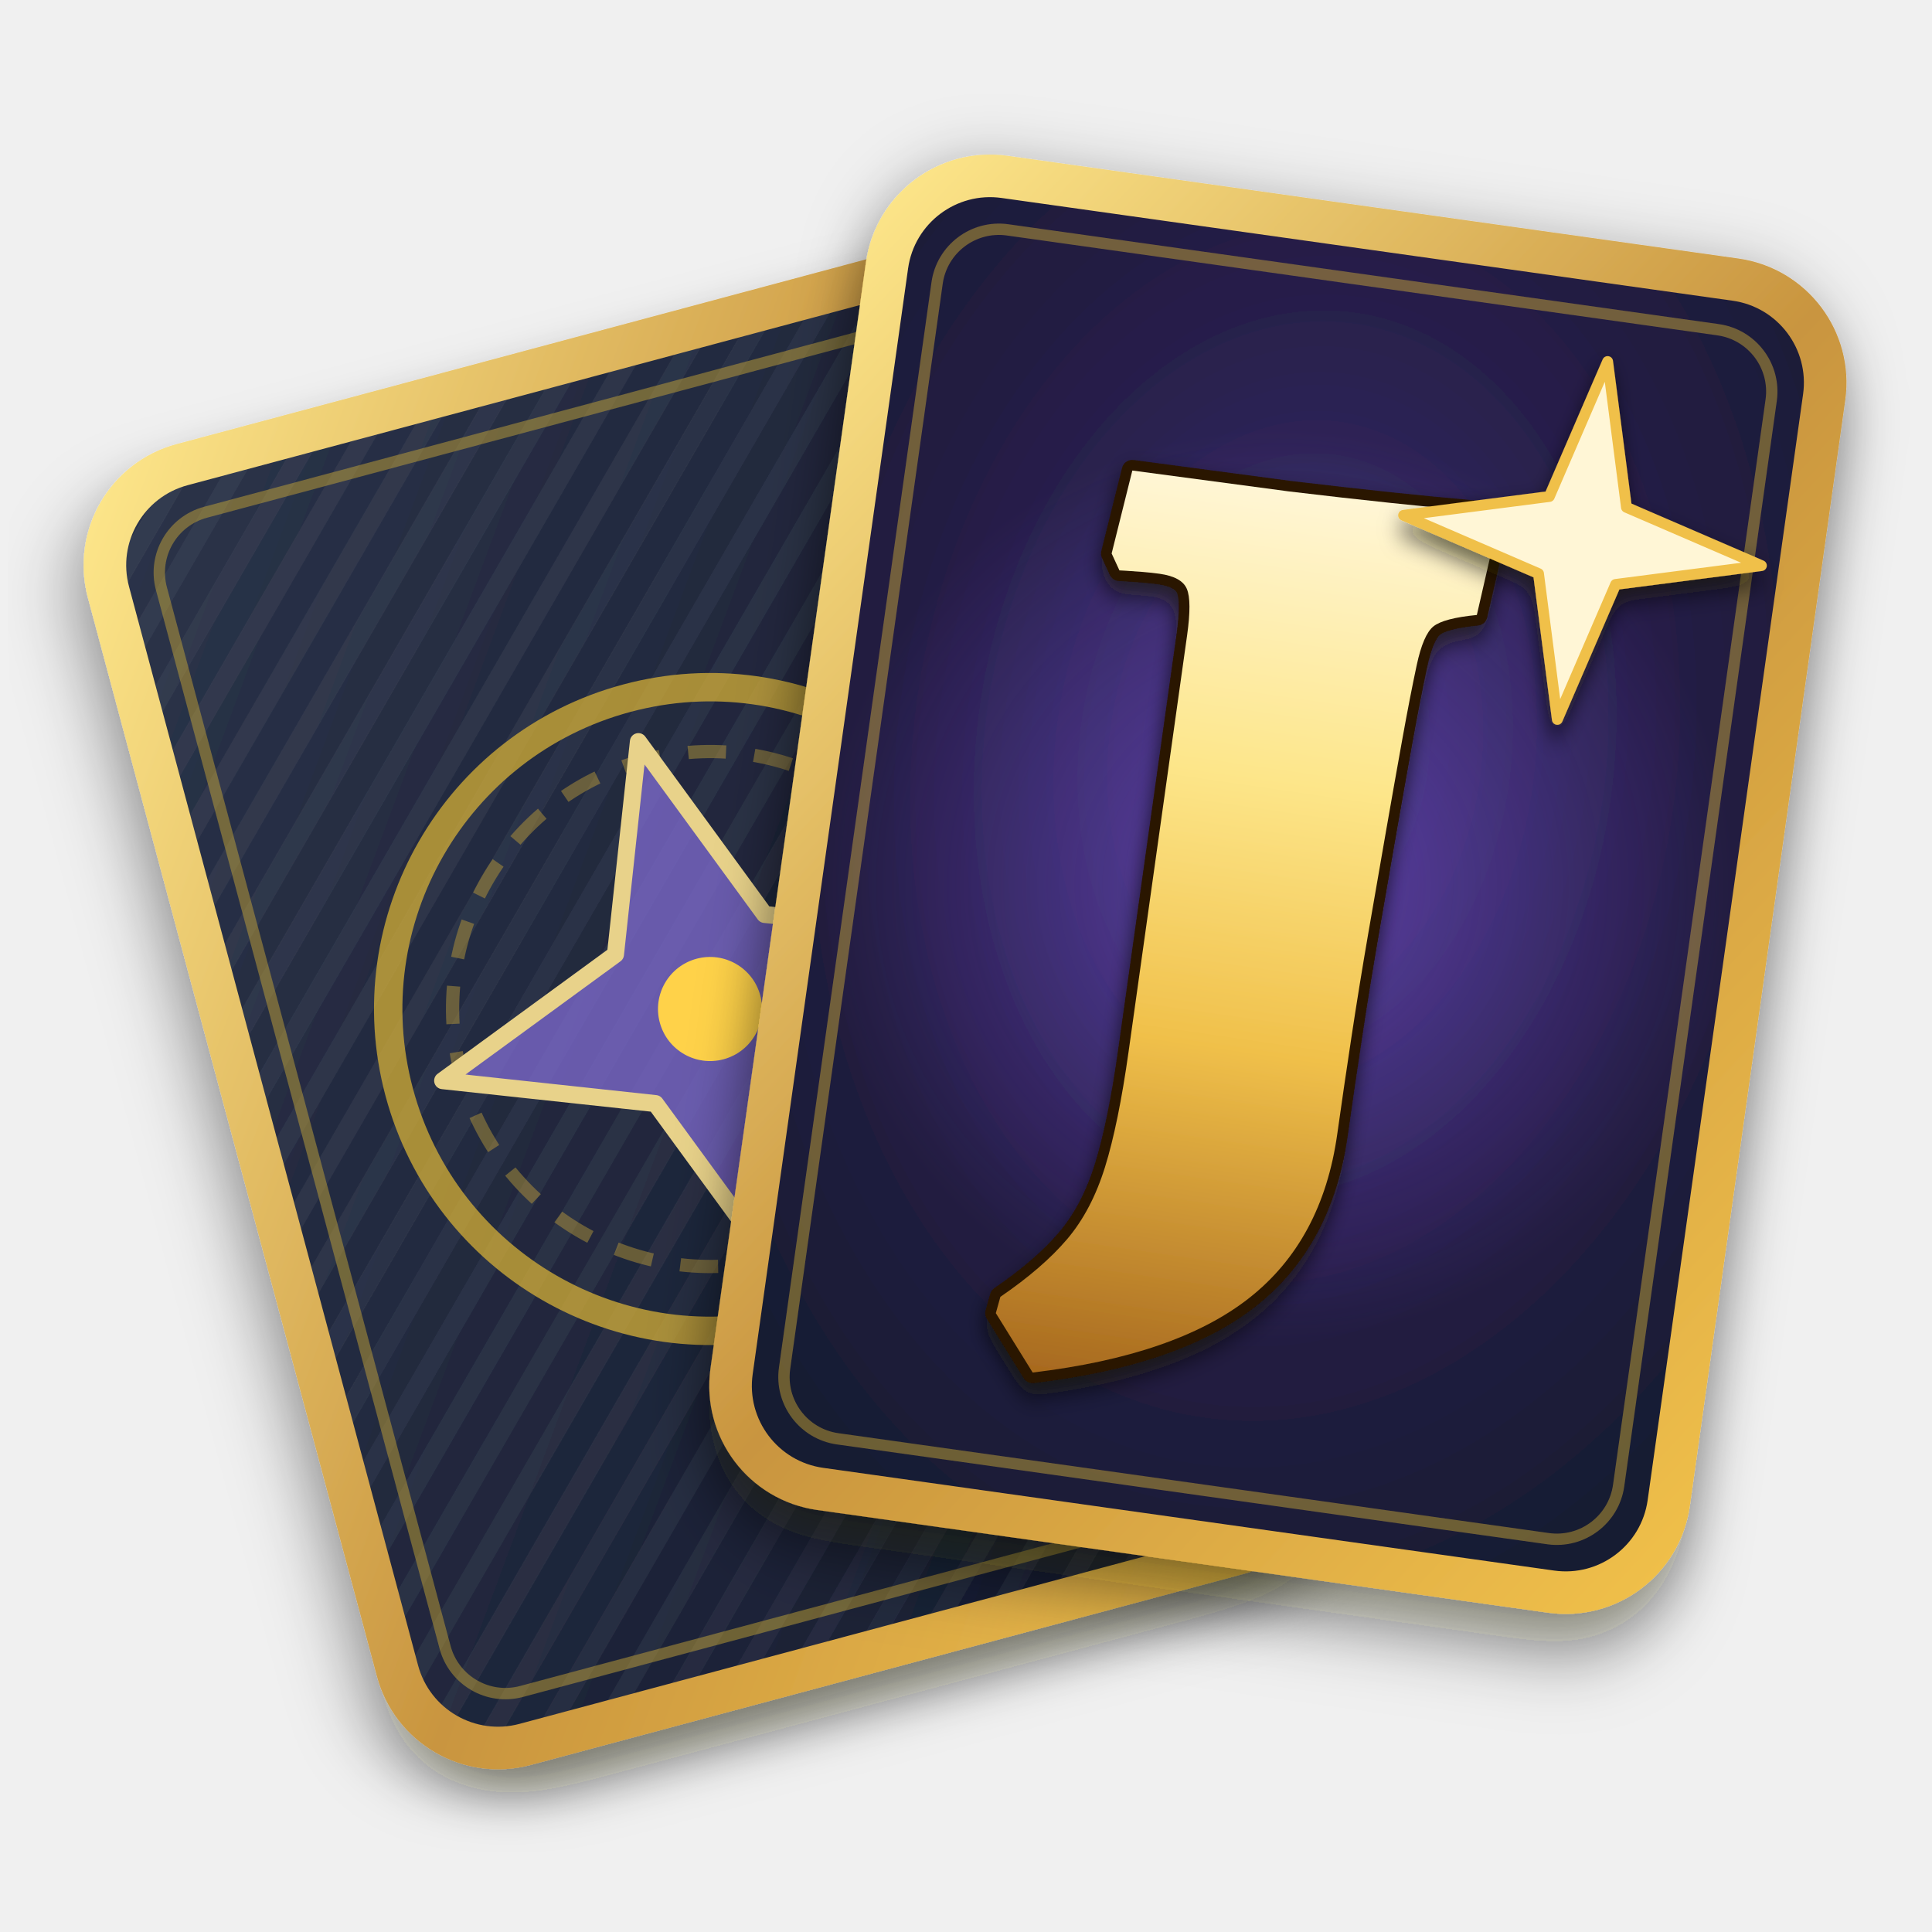
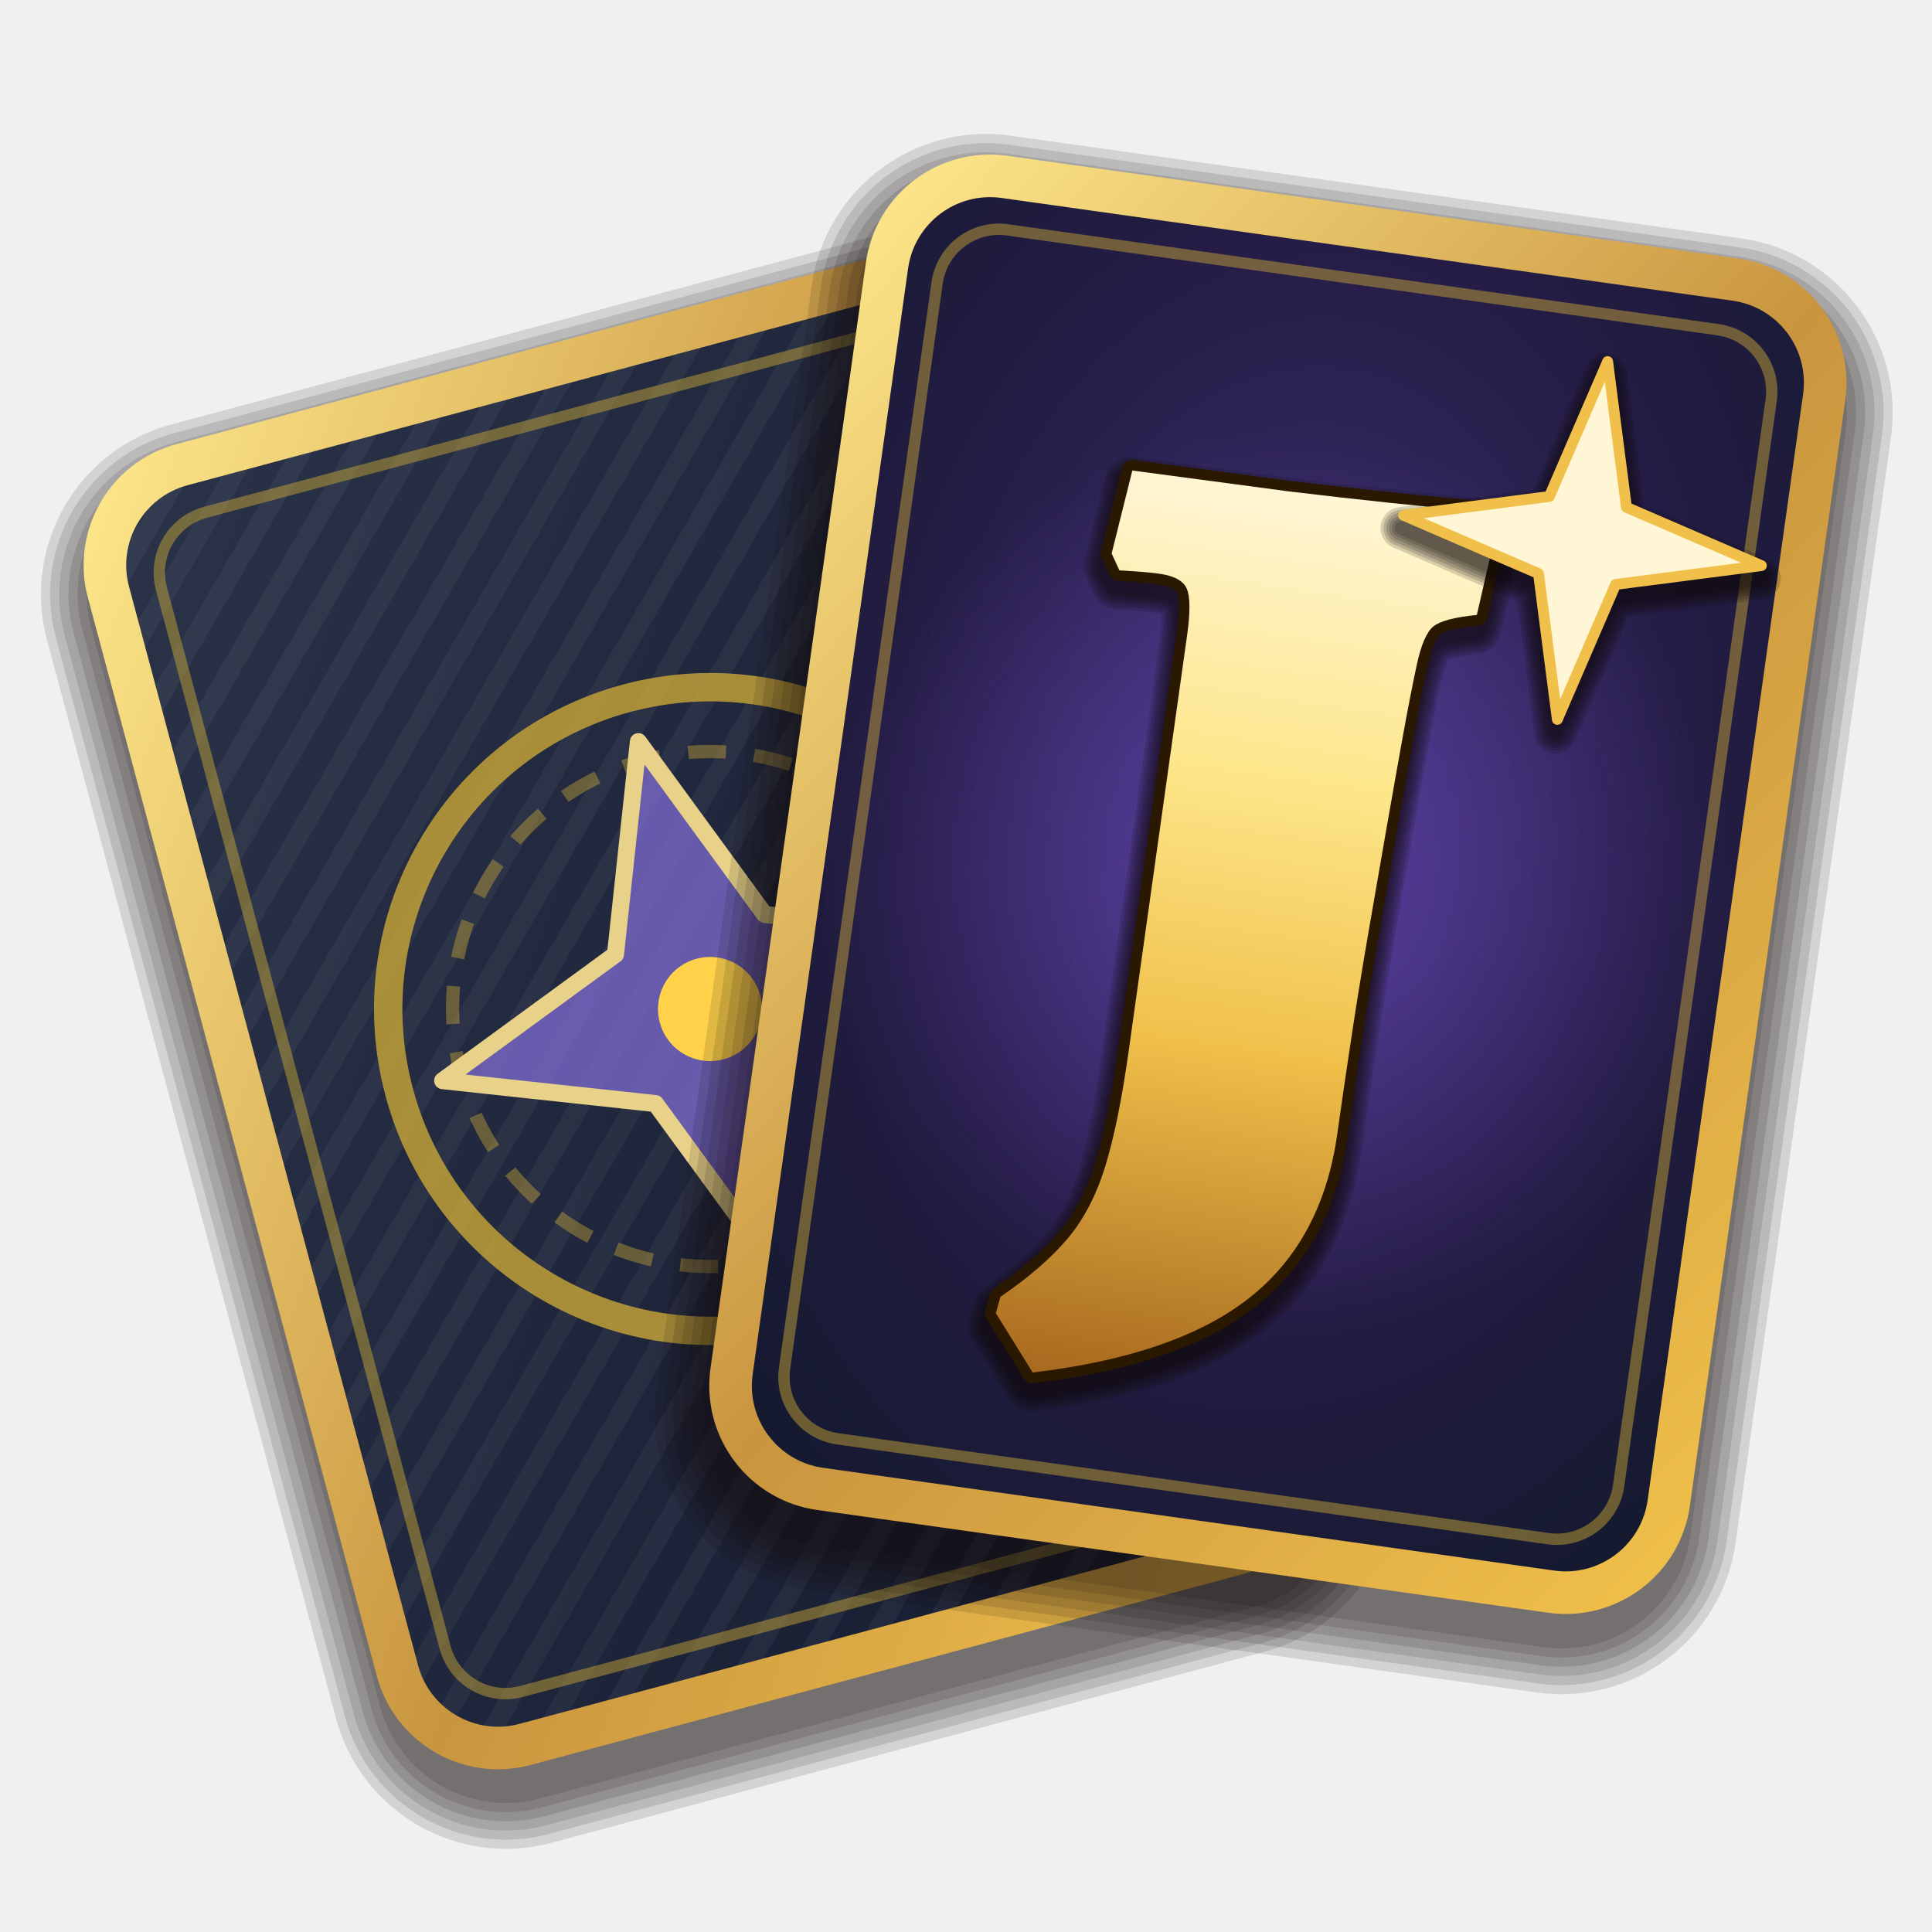
<svg xmlns="http://www.w3.org/2000/svg" viewBox="0 0 1024 1024">
  <defs>
    <linearGradient id="wordGold" x1="0" y1="0" x2="0" y2="1">
      <stop offset="0" stop-color="#fbe7b0" />
      <stop offset="0.22" stop-color="#ffe39a" />
      <stop offset="0.44" stop-color="#f3c969" />
      <stop offset="0.62" stop-color="#c9953f" />
      <stop offset="0.82" stop-color="#9b6423" />
      <stop offset="1" stop-color="#d9a44c" />
    </linearGradient>
    <linearGradient id="gold" x1="0" y1="0" x2="0" y2="1">
      <stop offset="0" stop-color="#fff6d6" />
      <stop offset="0.32" stop-color="#fde68a" />
      <stop offset="0.62" stop-color="#f0c04a" />
      <stop offset="1" stop-color="#a86a1f" />
    </linearGradient>
    <linearGradient id="goldEdge" x1="0" y1="0" x2="1" y2="1">
      <stop offset="0" stop-color="#fde68a" />
      <stop offset="0.5" stop-color="#c9953f" />
      <stop offset="1" stop-color="#f0c04a" />
    </linearGradient>
    <radialGradient id="face" cx="0.5" cy="0.4" r="0.75">
      <stop offset="0" stop-color="#3a2f6e" />
      <stop offset="0.55" stop-color="#241c44" />
      <stop offset="1" stop-color="#141a2e" />
    </radialGradient>
    <linearGradient id="back" x1="0" y1="0" x2="1" y2="1">
      <stop offset="0" stop-color="#2b3349" />
      <stop offset="1" stop-color="#141a2e" />
    </linearGradient>
    <pattern id="stripes" width="22" height="22" patternUnits="userSpaceOnUse" patternTransform="rotate(45)">
      <rect width="22" height="22" fill="none" />
      <rect width="9" height="22" fill="#ffffff" fill-opacity="0.045" />
    </pattern>
    <radialGradient id="glow" cx="0.5" cy="0.5" r="0.5">
      <stop offset="0" stop-color="#8b5cf6" stop-opacity="0.45" />
      <stop offset="1" stop-color="#8b5cf6" stop-opacity="0" />
    </radialGradient>
-     <filter id="shadow" x="-20%" y="-20%" width="140%" height="140%">
-       <feDropShadow dx="0" dy="14" stdDeviation="16" flood-color="#0e0905" flood-opacity="0.55" />
-     </filter>
-     <filter id="lift" x="-20%" y="-20%" width="140%" height="140%">
-       <feDropShadow dx="0" dy="6" stdDeviation="5" flood-color="#0e0905" flood-opacity="0.65" />
-     </filter>
  </defs>
  <g transform="translate(512 512) scale(1.14) translate(-491 -528)">
-     <g transform="rotate(-15 372 548)" filter="url(#shadow)">
-       <rect x="152.0" y="240.0" width="440" height="616" rx="48.4" fill="url(#back)" />
+     <g transform="rotate(-15 372 548)">
+       <defs>
+         <rect x="152.0" y="240.0" width="440" height="616" rx="48.4" id="s22" />
+       </defs>
+       <g transform="translate(0 14)" fill="#0e0905" stroke="#0e0905" stroke-linejoin="round">
+         <use opacity="0.125" href="#s22" stroke-width="24.1" />
+         <use opacity="0.125" href="#s22" stroke-width="32.6" />
+         <use opacity="0.125" href="#s22" stroke-width="41.1" />
+         <use opacity="0.125" href="#s22" stroke-width="49.7" />
+         <use opacity="0.125" href="#s22" stroke-width="58.2" />
+         <use opacity="0.125" href="#s22" stroke-width="66.7" />
+       </g>
+       <use href="#s22" fill="url(#back)" />
      <rect x="152.0" y="240.0" width="440" height="616" rx="48.4" fill="url(#stripes)" />
      <circle cx="372" cy="548" r="149.6" fill="none" stroke="#d4af37" stroke-opacity="0.75" stroke-width="13.2" />
      <circle cx="372" cy="548" r="119.68" fill="none" stroke="#d4af37" stroke-opacity="0.4" stroke-width="6.16" stroke-dasharray="17.6 13.2" />
      <path d="M372.0 419.3 L407.9 512.1 L500.7 548.0 L407.9 583.9 L372.0 676.7 L336.1 583.9 L243.3 548.0 L336.1 512.1 Z" fill="#7f6bd0" fill-opacity="0.75" stroke="#e8d28a" stroke-width="7.92" stroke-linejoin="round" />
      <circle cx="372" cy="548" r="24.2" fill="#ffd24a" />
      <rect x="152.0" y="240.0" width="440" height="616" rx="48.4" fill="none" stroke="url(#goldEdge)" stroke-width="19.8" />
      <rect x="176.2" y="264.2" width="391.6" height="567.6" rx="29.04" fill="none" stroke="#d4af37" stroke-opacity="0.45" stroke-width="5.28" />
    </g>
-     <g transform="rotate(8 636 490)" filter="url(#shadow)">
-       <rect x="416.0" y="182.0" width="440" height="616" rx="48.4" fill="url(#face)" />
+     <g transform="rotate(8 636 490)">
+       <defs>
+         <rect x="416.0" y="182.0" width="440" height="616" rx="48.4" id="s23" />
+       </defs>
+       <g transform="translate(0 14)" fill="#0e0905" stroke="#0e0905" stroke-linejoin="round">
+         <use opacity="0.125" href="#s23" stroke-width="24.1" />
+         <use opacity="0.125" href="#s23" stroke-width="32.6" />
+         <use opacity="0.125" href="#s23" stroke-width="41.1" />
+         <use opacity="0.125" href="#s23" stroke-width="49.7" />
+         <use opacity="0.125" href="#s23" stroke-width="58.2" />
+         <use opacity="0.125" href="#s23" stroke-width="66.7" />
+       </g>
+       <use href="#s23" fill="url(#face)" />
      <rect x="416.0" y="182.0" width="440" height="616" rx="48.4" fill="none" stroke="url(#goldEdge)" stroke-width="19.8" />
      <rect x="440.2" y="206.2" width="391.6" height="567.6" rx="29.04" fill="none" stroke="#d4af37" stroke-opacity="0.45" stroke-width="5.28" />
    </g>
    <g transform="rotate(8 636 490)">
      <circle cx="636" cy="490" r="211.2" fill="url(#glow)" />
-       <path d="M554.7 730.66 533.9 705.7 534.94 697.9Q552.62 681.78 561.98 666.96Q571.34 652.14 574.72 631.34Q578.1 610.54 578.1 576.74V381.22Q578.1 365.1 574.98 359.9Q571.86 354.7 561.46 354.7Q557.82 354.7 553.4 354.96Q548.98 355.22 545.86 355.48Q542.74 355.74 542.74 355.74L538.06 348.46L542.22 308.94L615.54 308.42Q641.02 307.9 663.38 307.12Q685.74 306.34 700.04 305.56Q714.34 304.78 714.34 304.78L710.18 353.14Q695.1 356.78 690.94 361.2Q686.78 365.62 685.74 380.18Q684.7 394.74 683.92 414.76Q683.14 434.78 682.36 458.18Q681.58 481.58 680.8 506.54Q680.02 531.5 679.76 555.68Q679.5 579.86 679.5 601.18Q679.5 651.1 649.6 682.3Q619.7 713.5 554.7 730.66Z" fill="url(#gold)" stroke="#2b1800" stroke-width="9.88" stroke-linejoin="round" paint-order="stroke" filter="url(#lift)" />
-       <path d="M754.0 228.0 L772.1 293.9 L838.0 312.0 L772.1 330.1 L754.0 396.0 L735.9 330.1 L670.0 312.0 L735.9 293.9 Z" fill="#fff6d6" stroke="#f0c04a" stroke-width="5.04" stroke-linejoin="round" filter="url(#lift)" />
+       <defs>
+         <path d="M554.7 730.66 533.9 705.7 534.94 697.9Q552.62 681.78 561.98 666.96Q571.34 652.14 574.72 631.34Q578.1 610.54 578.1 576.74V381.22Q578.1 365.1 574.98 359.9Q571.86 354.7 561.46 354.7Q557.82 354.7 553.4 354.96Q548.98 355.22 545.86 355.48Q542.74 355.74 542.74 355.74L538.06 348.46L542.22 308.94L615.54 308.42Q641.02 307.9 663.38 307.12Q685.74 306.34 700.04 305.56Q714.34 304.78 714.34 304.78L710.18 353.14Q695.1 356.78 690.94 361.2Q686.78 365.62 685.74 380.18Q684.7 394.74 683.92 414.76Q683.14 434.78 682.36 458.18Q681.58 481.58 680.8 506.54Q680.02 531.5 679.76 555.68Q679.5 579.86 679.5 601.18Q679.5 651.1 649.6 682.3Q619.7 713.5 554.7 730.66Z" id="s24" />
+       </defs>
+       <g transform="translate(0 6)" fill="#0e0905" stroke="#0e0905" stroke-linejoin="round">
+         <use opacity="0.161" href="#s24" stroke-width="11.2" />
+         <use opacity="0.161" href="#s24" stroke-width="13.9" />
+         <use opacity="0.161" href="#s24" stroke-width="16.5" />
+         <use opacity="0.161" href="#s24" stroke-width="19.2" />
+         <use opacity="0.161" href="#s24" stroke-width="21.9" />
+         <use opacity="0.161" href="#s24" stroke-width="24.5" />
+       </g>
+       <use href="#s24" fill="url(#gold)" stroke="#2b1800" stroke-width="9.88" stroke-linejoin="round" paint-order="stroke" />
+       <defs>
+         <path d="M754.0 228.0 L772.1 293.9 L838.0 312.0 L772.1 330.1 L754.0 396.0 L735.9 330.1 L670.0 312.0 L735.9 293.9 Z" id="s25" />
+       </defs>
+       <g transform="translate(0 6)" fill="#0e0905" stroke="#0e0905" stroke-linejoin="round">
+         <use opacity="0.161" href="#s25" stroke-width="6.4" />
+         <use opacity="0.161" href="#s25" stroke-width="9.0" />
+         <use opacity="0.161" href="#s25" stroke-width="11.7" />
+         <use opacity="0.161" href="#s25" stroke-width="14.4" />
+         <use opacity="0.161" href="#s25" stroke-width="17.0" />
+         <use opacity="0.161" href="#s25" stroke-width="19.7" />
+       </g>
+       <use href="#s25" fill="#fff6d6" stroke="#f0c04a" stroke-width="5.04" stroke-linejoin="round" />
    </g>
  </g>
</svg>
